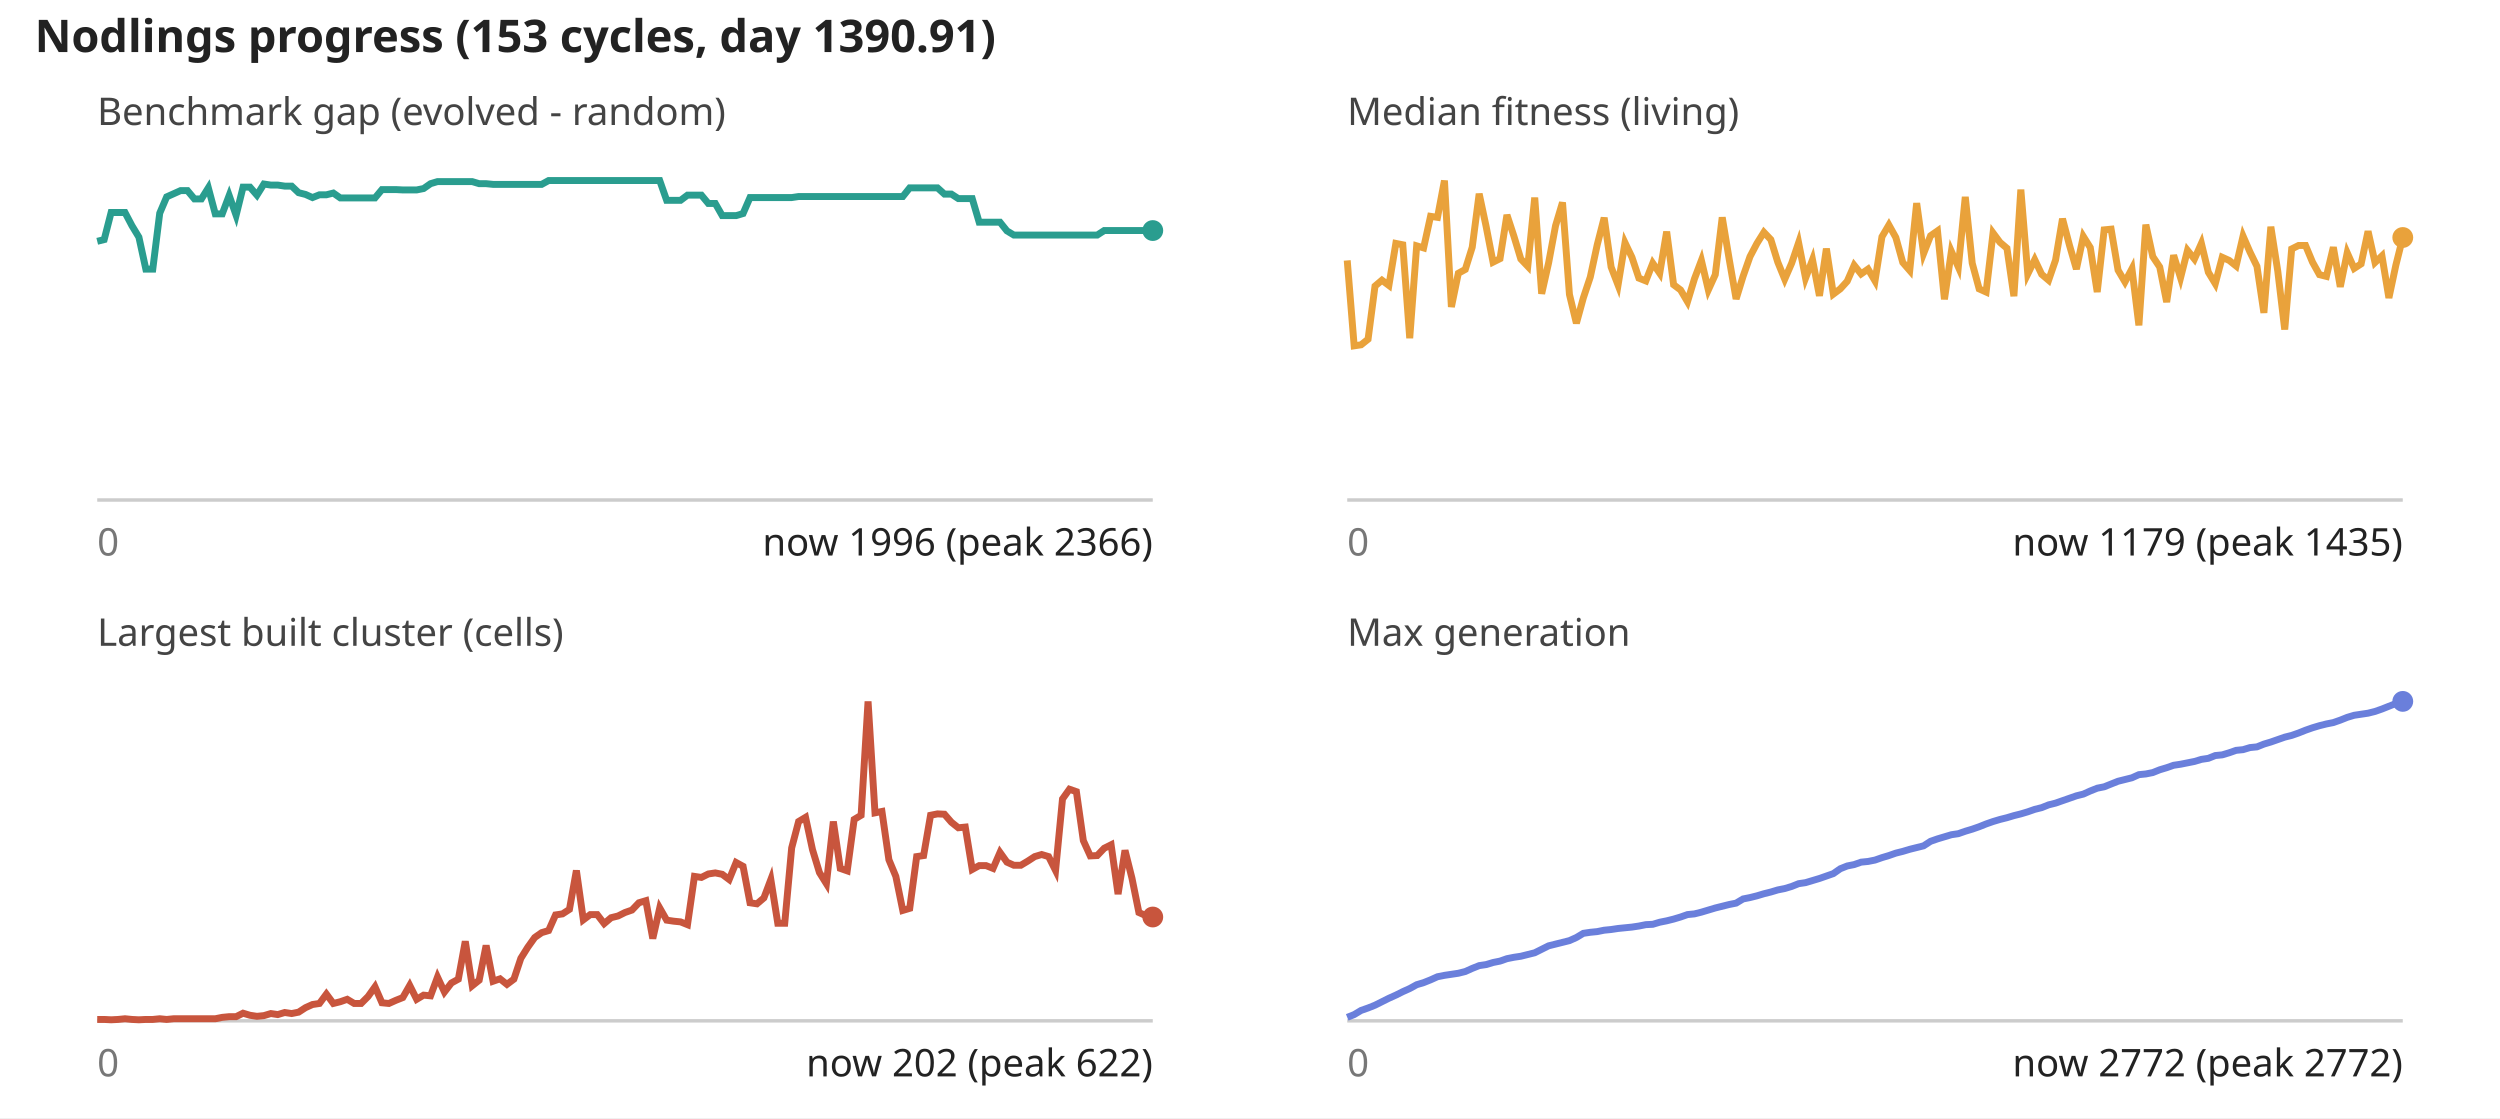
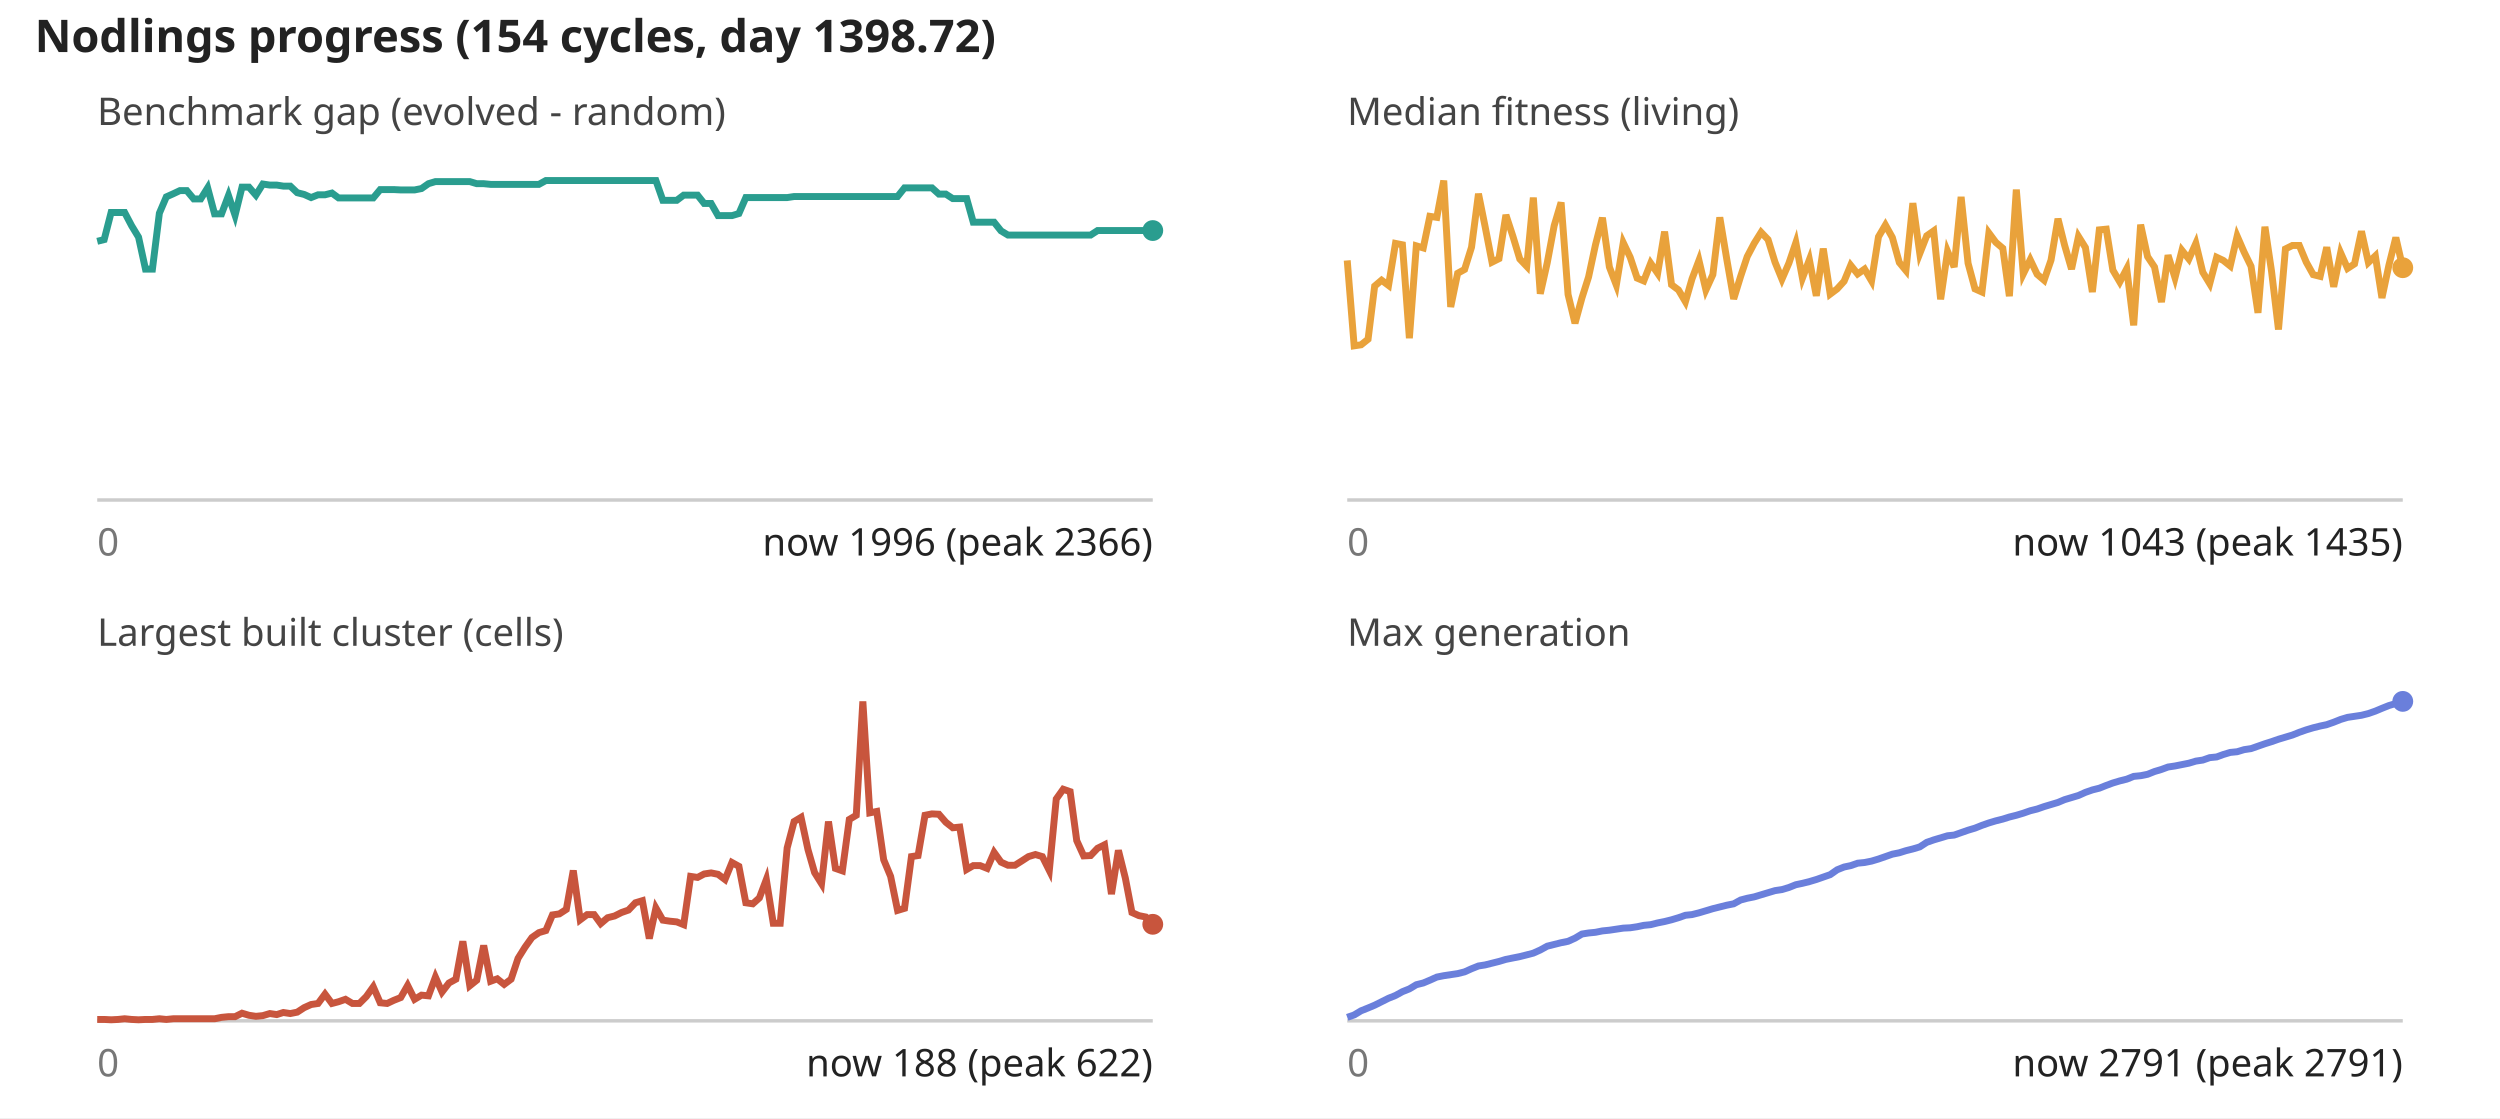
<svg xmlns="http://www.w3.org/2000/svg" viewBox="0 0 720 322" font-family="sans-serif" font-size="11">
  <rect width="100%" height="100%" fill="#fff" />
-   <text x="10" y="15" font-size="13" font-weight="bold" fill="#222">Nodlings progress (153 cycles, day 1390.91)</text>
+   <text x="10" y="15" font-size="13" font-weight="bold" fill="#222">Nodlings progress (154 cycles, day 1398.72)</text>
  <text x="28" y="36" fill="#444">Benchmark gap (evolved - random)</text>
  <line x1="28" y1="144" x2="332" y2="144" stroke="#ccc" />
-   <polyline fill="none" stroke="#2a9d8f" stroke-width="2" points="28.0,69.5 30.0,69.0 32.0,61.2 34.0,61.2 36.0,61.2 38.0,65.0 40.0,68.3 42.0,77.5 44.0,77.5 46.0,61.4 48.0,56.7 50.0,55.8 52.0,54.9 54.0,54.9 56.0,57.3 58.0,57.3 60.0,54.1 62.0,61.6 64.0,61.6 66.0,56.3 68.0,62.0 70.0,53.9 72.0,53.9 74.0,56.2 76.0,53.0 78.0,53.3 80.0,53.3 82.0,53.6 84.0,53.6 86.0,55.5 88.0,56.0 90.0,56.9 92.0,56.1 94.0,56.1 96.0,55.6 98.0,57.0 100.0,57.0 102.0,57.0 104.0,57.0 106.0,57.0 108.0,57.0 110.0,54.6 112.0,54.6 114.0,54.6 116.0,54.7 118.0,54.7 120.0,54.7 122.0,54.3 124.0,52.9 126.0,52.3 128.0,52.3 130.0,52.3 132.0,52.3 134.0,52.3 136.0,52.3 138.0,52.9 140.0,52.9 142.0,53.1 144.0,53.1 146.0,53.1 148.0,53.1 150.0,53.1 152.0,53.1 154.0,53.1 156.0,53.1 158.0,52.0 160.0,52.0 162.0,52.0 164.0,52.0 166.0,52.0 168.0,52.0 170.0,52.0 172.0,52.0 174.0,52.0 176.0,52.0 178.0,52.0 180.0,52.0 182.0,52.0 184.0,52.0 186.0,52.0 188.0,52.0 190.0,52.0 192.0,57.7 194.0,57.7 196.0,57.7 198.0,56.2 200.0,56.2 202.0,56.2 204.0,58.6 206.0,58.6 208.0,62.1 210.0,62.1 212.0,62.1 214.0,61.5 216.0,56.9 218.0,56.9 220.0,56.9 222.0,56.9 224.0,56.9 226.0,56.9 228.0,56.9 230.0,56.6 232.0,56.6 234.0,56.6 236.0,56.6 238.0,56.6 240.0,56.6 242.0,56.6 244.0,56.6 246.0,56.6 248.0,56.6 250.0,56.6 252.0,56.6 254.0,56.6 256.0,56.6 258.0,56.6 260.0,56.6 262.0,54.1 264.0,54.1 266.0,54.1 268.0,54.1 270.0,54.1 272.0,55.9 274.0,55.9 276.0,57.2 278.0,57.2 280.0,57.2 282.0,64.0 284.0,64.0 286.0,64.0 288.0,64.0 290.0,66.5 292.0,67.7 294.0,67.7 296.0,67.7 298.0,67.7 300.0,67.7 302.0,67.7 304.0,67.7 306.0,67.7 308.0,67.7 310.0,67.7 312.0,67.7 314.0,67.7 316.0,67.7 318.0,66.4 320.0,66.4 322.0,66.4 324.0,66.4 326.0,66.4 328.0,66.4 330.0,66.4 332.0,66.4" />
+   <polyline fill="none" stroke="#2a9d8f" stroke-width="2" points="28.0,69.5 30.0,69.0 32.0,61.2 34.0,61.2 35.9,61.2 37.9,65.0 39.9,68.3 41.9,77.5 43.9,77.5 45.9,61.4 47.9,56.7 49.9,55.8 51.8,54.9 53.8,54.9 55.8,57.3 57.8,57.3 59.8,54.1 61.8,61.6 63.8,61.6 65.8,56.3 67.7,62.0 69.7,53.9 71.7,53.9 73.7,56.2 75.7,53.0 77.7,53.3 79.7,53.3 81.6,53.6 83.6,53.6 85.6,55.5 87.6,56.0 89.6,56.9 91.6,56.1 93.6,56.1 95.6,55.6 97.5,57.0 99.5,57.0 101.5,57.0 103.5,57.0 105.5,57.0 107.5,57.0 109.5,54.6 111.5,54.6 113.4,54.6 115.4,54.7 117.4,54.7 119.4,54.7 121.4,54.3 123.4,52.9 125.4,52.3 127.3,52.3 129.3,52.3 131.3,52.3 133.3,52.3 135.3,52.3 137.3,52.9 139.3,52.9 141.3,53.1 143.2,53.1 145.2,53.1 147.2,53.1 149.2,53.1 151.2,53.1 153.2,53.1 155.2,53.1 157.2,52.0 159.1,52.0 161.1,52.0 163.1,52.0 165.1,52.0 167.1,52.0 169.1,52.0 171.1,52.0 173.0,52.0 175.0,52.0 177.0,52.0 179.0,52.0 181.0,52.0 183.0,52.0 185.0,52.0 187.0,52.0 188.9,52.0 190.9,57.7 192.9,57.7 194.9,57.7 196.9,56.2 198.9,56.2 200.9,56.2 202.8,58.6 204.8,58.6 206.8,62.1 208.8,62.1 210.8,62.1 212.8,61.5 214.8,56.9 216.8,56.9 218.7,56.9 220.7,56.9 222.7,56.9 224.7,56.9 226.7,56.9 228.7,56.6 230.7,56.6 232.7,56.6 234.6,56.6 236.6,56.6 238.6,56.6 240.6,56.6 242.6,56.6 244.6,56.6 246.6,56.6 248.5,56.6 250.5,56.6 252.5,56.6 254.5,56.6 256.5,56.6 258.5,56.6 260.5,54.1 262.5,54.1 264.4,54.1 266.4,54.1 268.4,54.1 270.4,55.9 272.4,55.9 274.4,57.2 276.4,57.2 278.4,57.2 280.3,64.0 282.3,64.0 284.3,64.0 286.3,64.0 288.3,66.5 290.3,67.7 292.3,67.7 294.2,67.7 296.2,67.7 298.2,67.7 300.2,67.7 302.2,67.7 304.2,67.7 306.2,67.7 308.2,67.7 310.1,67.7 312.1,67.7 314.1,67.7 316.1,66.4 318.1,66.4 320.1,66.4 322.1,66.4 324.1,66.4 326.0,66.4 328.0,66.4 330.0,66.4 332.0,66.4" />
  <circle cx="332.0" cy="66.4" r="3" fill="#2a9d8f" />
  <text x="28" y="160" fill="#777">0</text>
  <text x="332" y="160" text-anchor="end" fill="#222">now 1996 (peak 2366)</text>
  <text x="388" y="36" fill="#444">Median fitness (living)</text>
  <line x1="388" y1="144" x2="692" y2="144" stroke="#ccc" />
-   <polyline fill="none" stroke="#e9a23b" stroke-width="2" points="388.0,75.0 390.0,99.6 392.0,99.3 394.0,97.7 396.0,82.4 398.0,80.7 400.0,82.2 402.0,70.1 404.0,70.5 406.0,97.4 408.0,70.8 410.0,71.4 412.0,62.3 414.0,62.6 416.0,52.0 418.0,88.4 420.0,78.7 422.0,77.6 424.0,71.2 426.0,55.8 428.0,65.2 430.0,75.5 432.0,74.5 434.0,61.9 436.0,68.0 438.0,74.6 440.0,76.7 442.0,56.9 444.0,84.6 446.0,75.7 448.0,65.0 450.0,58.3 452.0,84.8 454.0,93.1 456.0,85.8 458.0,79.8 460.0,70.5 462.0,62.7 464.0,76.9 466.0,82.1 468.0,69.9 470.0,74.1 472.0,80.1 474.0,80.9 476.0,75.8 478.0,78.7 480.0,66.7 482.0,82.0 484.0,83.5 486.0,86.9 488.0,80.3 490.0,75.0 492.0,83.5 494.0,79.1 496.0,62.6 498.0,74.6 500.0,86.1 502.0,79.6 504.0,73.9 506.0,70.1 508.0,66.9 510.0,69.0 512.0,75.5 514.0,80.4 516.0,75.8 518.0,69.9 520.0,80.1 522.0,74.8 524.0,85.2 526.0,71.6 528.0,84.7 530.0,83.2 532.0,81.0 534.0,76.4 536.0,78.9 538.0,77.5 540.0,80.9 542.0,68.2 544.0,64.8 546.0,68.4 548.0,75.6 550.0,77.9 552.0,58.5 554.0,73.0 556.0,67.9 558.0,66.5 560.0,86.2 562.0,72.4 564.0,76.9 566.0,56.7 568.0,75.8 570.0,83.2 572.0,84.1 574.0,67.1 576.0,69.8 578.0,71.5 580.0,85.3 582.0,54.6 584.0,78.9 586.0,74.8 588.0,79.0 590.0,80.7 592.0,74.9 594.0,63.0 596.0,70.6 598.0,77.5 600.0,68.1 602.0,71.3 604.0,84.1 606.0,66.2 608.0,66.0 610.0,77.8 612.0,81.2 614.0,77.4 616.0,93.7 618.0,64.7 620.0,73.9 622.0,76.9 624.0,87.0 626.0,73.5 628.0,80.0 630.0,72.1 632.0,74.6 634.0,70.1 636.0,78.4 638.0,81.7 640.0,74.1 642.0,75.0 644.0,76.6 646.0,68.0 648.0,72.6 650.0,76.7 652.0,90.1 654.0,65.3 656.0,78.1 658.0,94.9 660.0,71.7 662.0,70.7 664.0,70.7 666.0,75.5 668.0,79.1 670.0,79.6 672.0,71.2 674.0,82.6 676.0,72.8 678.0,77.3 680.0,76.0 682.0,66.6 684.0,75.6 686.0,73.7 688.0,85.8 690.0,76.4 692.0,68.4" />
-   <circle cx="692.0" cy="68.4" r="3" fill="#e9a23b" />
+   <polyline fill="none" stroke="#e9a23b" stroke-width="2" points="388.0,75.0 390.0,99.6 392.0,99.3 394.0,97.7 395.9,82.4 397.9,80.7 399.9,82.2 401.9,70.1 403.9,70.5 405.9,97.4 407.9,70.8 409.9,71.4 411.8,62.3 413.8,62.6 415.8,52.0 417.8,88.4 419.8,78.7 421.8,77.6 423.8,71.2 425.8,55.8 427.7,65.2 429.7,75.5 431.7,74.5 433.7,61.9 435.7,68.0 437.7,74.6 439.7,76.7 441.6,56.9 443.6,84.6 445.6,75.7 447.6,65.0 449.6,58.3 451.6,84.8 453.6,93.1 455.6,85.8 457.5,79.8 459.5,70.5 461.5,62.7 463.5,76.9 465.5,82.1 467.5,69.9 469.5,74.1 471.5,80.1 473.4,80.9 475.4,75.8 477.4,78.7 479.4,66.7 481.4,82.0 483.4,83.5 485.4,86.9 487.3,80.3 489.3,75.0 491.3,83.5 493.3,79.1 495.3,62.6 497.3,74.6 499.3,86.1 501.3,79.6 503.2,73.9 505.2,70.1 507.2,66.9 509.2,69.0 511.2,75.5 513.2,80.4 515.2,75.8 517.2,69.9 519.1,80.1 521.1,74.8 523.1,85.2 525.1,71.6 527.1,84.7 529.1,83.2 531.1,81.0 533.0,76.4 535.0,78.9 537.0,77.5 539.0,80.9 541.0,68.2 543.0,64.8 545.0,68.4 547.0,75.6 548.9,77.9 550.9,58.5 552.9,73.0 554.9,67.9 556.9,66.5 558.9,86.2 560.9,72.4 562.8,76.9 564.8,56.7 566.8,75.8 568.8,83.2 570.8,84.1 572.8,67.1 574.8,69.8 576.8,71.5 578.7,85.3 580.7,54.6 582.7,78.9 584.7,74.8 586.7,79.0 588.7,80.7 590.7,74.9 592.7,63.0 594.6,70.6 596.6,77.5 598.6,68.1 600.6,71.3 602.6,84.1 604.6,66.2 606.6,66.0 608.5,77.8 610.5,81.2 612.5,77.4 614.5,93.7 616.5,64.7 618.5,73.9 620.5,76.9 622.5,87.0 624.4,73.5 626.4,80.0 628.4,72.1 630.4,74.6 632.4,70.1 634.4,78.4 636.4,81.7 638.4,74.1 640.3,75.0 642.3,76.6 644.3,68.0 646.3,72.6 648.3,76.7 650.3,90.1 652.3,65.3 654.2,78.1 656.2,94.9 658.2,71.7 660.2,70.7 662.2,70.7 664.2,75.5 666.2,79.1 668.2,79.6 670.1,71.2 672.1,82.6 674.1,72.8 676.1,77.3 678.1,76.0 680.1,66.6 682.1,75.6 684.1,73.7 686.0,85.8 688.0,76.4 690.0,68.4 692.0,77.1" />
+   <circle cx="692.0" cy="77.1" r="3" fill="#e9a23b" />
  <text x="388" y="160" fill="#777">0</text>
-   <text x="692" y="160" text-anchor="end" fill="#222">now 1179 (peak 1435)</text>
+   <text x="692" y="160" text-anchor="end" fill="#222">now 1043 (peak 1435)</text>
  <text x="28" y="186" fill="#444">Largest built cluster (cells)</text>
  <line x1="28" y1="294" x2="332" y2="294" stroke="#ccc" />
-   <polyline fill="none" stroke="#c8553d" stroke-width="2" points="28.0,293.6 30.0,293.6 32.0,293.7 34.0,293.6 36.0,293.4 38.0,293.6 40.0,293.7 42.0,293.6 44.0,293.6 46.0,293.4 48.0,293.6 50.0,293.4 52.0,293.4 54.0,293.4 56.0,293.4 58.0,293.4 60.0,293.4 62.0,293.4 64.0,293.0 66.0,292.8 68.0,292.8 70.0,291.8 72.0,292.4 74.0,292.7 76.0,292.5 78.0,291.9 80.0,292.2 82.0,291.6 84.0,291.9 86.0,291.5 88.0,290.2 90.0,289.3 92.0,289.0 94.0,286.3 96.0,289.0 98.0,288.5 100.0,287.8 102.0,289.0 104.0,289.0 106.0,287.0 108.0,284.2 110.0,288.8 112.0,289.0 114.0,288.1 116.0,287.3 118.0,283.8 120.0,287.8 122.0,286.6 124.0,286.8 126.0,281.4 128.0,285.7 130.0,283.1 132.0,282.0 134.0,271.1 136.0,283.9 138.0,282.3 140.0,272.3 142.0,282.6 144.0,281.9 146.0,283.5 148.0,282.0 150.0,276.0 152.0,272.8 154.0,270.0 156.0,268.6 158.0,268.0 160.0,263.5 162.0,263.2 164.0,261.9 166.0,250.7 168.0,264.9 170.0,263.4 172.0,263.4 174.0,266.0 176.0,264.3 178.0,263.8 180.0,262.8 182.0,262.1 184.0,260.0 186.0,259.4 188.0,270.3 190.0,261.5 192.0,265.0 194.0,265.3 196.0,265.5 198.0,266.3 200.0,252.4 202.0,252.7 204.0,251.7 206.0,251.4 208.0,251.8 210.0,253.3 212.0,248.4 214.0,249.5 216.0,260.0 218.0,260.3 220.0,258.6 222.0,253.3 224.0,265.9 226.0,265.9 228.0,244.2 230.0,236.6 232.0,235.4 234.0,244.7 236.0,251.3 238.0,254.5 240.0,236.6 242.0,250.1 244.0,250.8 246.0,236.0 248.0,234.8 250.0,202.0 252.0,234.1 254.0,233.7 256.0,247.6 258.0,252.4 260.0,262.2 262.0,261.6 264.0,246.7 266.0,246.4 268.0,234.8 270.0,234.4 272.0,234.5 274.0,236.8 276.0,238.4 278.0,238.2 280.0,250.4 282.0,249.3 284.0,249.3 286.0,250.1 288.0,245.5 290.0,248.3 292.0,249.2 294.0,249.2 296.0,248.0 298.0,246.7 300.0,246.1 302.0,246.7 304.0,250.7 306.0,230.1 308.0,227.3 310.0,228.0 312.0,242.1 314.0,246.5 316.0,246.4 318.0,244.3 320.0,243.3 322.0,257.5 324.0,244.9 326.0,252.9 328.0,262.8 330.0,263.7 332.0,264.1" />
-   <circle cx="332.0" cy="264.1" r="3" fill="#c8553d" />
+   <polyline fill="none" stroke="#c8553d" stroke-width="2" points="28.0,293.6 30.0,293.6 32.0,293.7 34.0,293.6 35.9,293.4 37.9,293.6 39.9,293.7 41.9,293.6 43.9,293.6 45.9,293.4 47.9,293.6 49.9,293.4 51.8,293.4 53.8,293.4 55.8,293.4 57.8,293.4 59.8,293.4 61.8,293.4 63.8,293.0 65.8,292.8 67.7,292.8 69.7,291.8 71.7,292.4 73.7,292.7 75.7,292.5 77.7,291.9 79.7,292.2 81.6,291.6 83.6,291.9 85.6,291.5 87.6,290.2 89.6,289.3 91.6,289.0 93.6,286.3 95.6,289.0 97.5,288.5 99.5,287.8 101.5,289.0 103.5,289.0 105.5,287.0 107.5,284.2 109.5,288.8 111.5,289.0 113.4,288.1 115.4,287.3 117.4,283.8 119.4,287.8 121.4,286.6 123.4,286.8 125.4,281.4 127.3,285.7 129.3,283.1 131.3,282.0 133.3,271.1 135.3,283.9 137.3,282.3 139.3,272.3 141.3,282.6 143.2,281.9 145.2,283.5 147.2,282.0 149.2,276.0 151.2,272.8 153.2,270.0 155.2,268.6 157.2,268.0 159.1,263.5 161.1,263.2 163.1,261.9 165.1,250.7 167.1,264.9 169.1,263.4 171.1,263.4 173.0,266.0 175.0,264.3 177.0,263.8 179.0,262.8 181.0,262.1 183.0,260.0 185.0,259.4 187.0,270.3 188.9,261.5 190.9,265.0 192.9,265.3 194.9,265.5 196.9,266.3 198.9,252.4 200.9,252.7 202.8,251.7 204.8,251.4 206.8,251.8 208.8,253.3 210.8,248.4 212.8,249.5 214.8,260.0 216.8,260.3 218.7,258.6 220.7,253.3 222.7,265.9 224.7,265.9 226.7,244.2 228.7,236.6 230.7,235.4 232.7,244.7 234.6,251.3 236.6,254.5 238.6,236.6 240.6,250.1 242.6,250.8 244.6,236.0 246.6,234.8 248.5,202.0 250.5,234.1 252.5,233.7 254.5,247.6 256.5,252.4 258.5,262.2 260.5,261.6 262.5,246.7 264.4,246.4 266.4,234.8 268.4,234.4 270.4,234.5 272.4,236.8 274.4,238.4 276.4,238.2 278.4,250.4 280.3,249.3 282.3,249.3 284.3,250.1 286.3,245.5 288.3,248.3 290.3,249.2 292.3,249.2 294.2,248.0 296.2,246.7 298.2,246.1 300.2,246.7 302.2,250.7 304.2,230.1 306.2,227.3 308.2,228.0 310.1,242.1 312.1,246.5 314.1,246.4 316.1,244.3 318.1,243.3 320.1,257.5 322.1,244.9 324.1,252.9 326.0,262.8 328.0,263.7 330.0,264.1 332.0,266.2" />
+   <circle cx="332.0" cy="266.2" r="3" fill="#c8553d" />
  <text x="28" y="310" fill="#777">0</text>
-   <text x="332" y="310" text-anchor="end" fill="#222">now 202 (peak 622)</text>
+   <text x="332" y="310" text-anchor="end" fill="#222">now 188 (peak 622)</text>
  <text x="388" y="186" fill="#444">Max generation</text>
  <line x1="388" y1="294" x2="692" y2="294" stroke="#ccc" />
-   <polyline fill="none" stroke="#6a7fdb" stroke-width="2" points="388.0,293.0 390.0,292.2 392.0,291.0 394.0,290.3 396.0,289.5 398.0,288.5 400.0,287.5 402.0,286.6 404.0,285.6 406.0,284.7 408.0,283.6 410.0,283.0 412.0,282.2 414.0,281.3 416.0,280.9 418.0,280.6 420.0,280.3 422.0,279.8 424.0,278.9 426.0,278.1 428.0,277.8 430.0,277.2 432.0,276.8 434.0,276.1 436.0,275.7 438.0,275.4 440.0,274.9 442.0,274.4 444.0,273.4 446.0,272.4 448.0,271.9 450.0,271.4 452.0,270.9 454.0,270.0 456.0,268.8 458.0,268.5 460.0,268.3 462.0,267.9 464.0,267.7 466.0,267.4 468.0,267.2 470.0,267.0 472.0,266.7 474.0,266.3 476.0,266.2 478.0,265.6 480.0,265.2 482.0,264.7 484.0,264.1 486.0,263.4 488.0,263.2 490.0,262.7 492.0,262.1 494.0,261.5 496.0,261.0 498.0,260.5 500.0,260.1 502.0,258.9 504.0,258.5 506.0,258.0 508.0,257.4 510.0,256.9 512.0,256.3 514.0,255.9 516.0,255.3 518.0,254.5 520.0,254.2 522.0,253.6 524.0,253.0 526.0,252.3 528.0,251.6 530.0,250.2 532.0,249.4 534.0,249.0 536.0,248.3 538.0,248.1 540.0,247.7 542.0,247.0 544.0,246.4 546.0,245.7 548.0,245.2 550.0,244.6 552.0,244.1 554.0,243.6 556.0,242.3 558.0,241.6 560.0,241.0 562.0,240.4 564.0,240.1 566.0,239.4 568.0,238.8 570.0,238.1 572.0,237.3 574.0,236.6 576.0,236.0 578.0,235.5 580.0,234.9 582.0,234.4 584.0,233.8 586.0,233.1 588.0,232.6 590.0,231.8 592.0,231.3 594.0,230.6 596.0,229.9 598.0,229.2 600.0,228.7 602.0,227.8 604.0,227.0 606.0,226.6 608.0,225.8 610.0,225.0 612.0,224.5 614.0,224.0 616.0,223.1 618.0,222.9 620.0,222.5 622.0,221.7 624.0,221.1 626.0,220.4 628.0,220.1 630.0,219.7 632.0,219.3 634.0,218.7 636.0,218.4 638.0,217.6 640.0,217.4 642.0,216.8 644.0,216.1 646.0,215.9 648.0,215.3 650.0,215.1 652.0,214.3 654.0,213.7 656.0,213.0 658.0,212.3 660.0,211.8 662.0,211.1 664.0,210.3 666.0,209.6 668.0,209.0 670.0,208.5 672.0,208.1 674.0,207.4 676.0,206.6 678.0,206.0 680.0,205.7 682.0,205.4 684.0,204.9 686.0,204.2 688.0,203.4 690.0,202.6 692.0,202.0" />
+   <polyline fill="none" stroke="#6a7fdb" stroke-width="2" points="388.0,293.0 390.0,292.3 392.0,291.1 394.0,290.3 395.9,289.5 397.9,288.5 399.9,287.5 401.9,286.7 403.9,285.6 405.9,284.8 407.9,283.6 409.9,283.1 411.8,282.3 413.8,281.4 415.8,281.0 417.8,280.7 419.8,280.4 421.8,279.9 423.8,279.0 425.8,278.2 427.7,277.9 429.7,277.4 431.7,276.9 433.7,276.3 435.7,275.9 437.7,275.5 439.7,275.0 441.6,274.5 443.6,273.6 445.6,272.5 447.6,272.0 449.6,271.5 451.6,271.1 453.6,270.2 455.6,269.0 457.5,268.7 459.5,268.5 461.5,268.1 463.5,267.9 465.5,267.6 467.5,267.3 469.5,267.2 471.5,266.9 473.4,266.5 475.4,266.3 477.4,265.8 479.4,265.4 481.4,264.9 483.4,264.3 485.4,263.6 487.3,263.4 489.3,262.9 491.3,262.3 493.3,261.7 495.3,261.2 497.3,260.7 499.3,260.3 501.3,259.2 503.2,258.7 505.2,258.3 507.2,257.7 509.2,257.1 511.2,256.5 513.2,256.2 515.2,255.6 517.2,254.8 519.1,254.4 521.1,253.9 523.1,253.3 525.1,252.6 527.1,251.9 529.1,250.5 531.1,249.7 533.0,249.3 535.0,248.6 537.0,248.4 539.0,248.0 541.0,247.4 543.0,246.7 545.0,246.0 547.0,245.6 548.9,245.0 550.9,244.5 552.9,243.9 554.9,242.6 556.9,241.9 558.9,241.3 560.9,240.7 562.8,240.5 564.8,239.8 566.8,239.1 568.8,238.5 570.8,237.7 572.8,237.0 574.8,236.4 576.8,235.9 578.7,235.3 580.7,234.8 582.7,234.2 584.7,233.5 586.7,233.0 588.7,232.3 590.7,231.7 592.7,231.1 594.6,230.3 596.6,229.7 598.6,229.1 600.6,228.2 602.6,227.5 604.6,227.0 606.6,226.2 608.5,225.5 610.5,224.9 612.5,224.4 614.5,223.6 616.5,223.4 618.5,223.0 620.5,222.2 622.5,221.6 624.4,220.9 626.4,220.6 628.4,220.2 630.4,219.8 632.4,219.2 634.4,218.9 636.4,218.2 638.4,218.0 640.3,217.3 642.3,216.7 644.3,216.5 646.3,215.9 648.3,215.6 650.3,214.9 652.3,214.2 654.2,213.6 656.2,212.9 658.2,212.3 660.2,211.7 662.2,210.9 664.2,210.2 666.2,209.6 668.2,209.1 670.1,208.7 672.1,208.0 674.1,207.2 676.1,206.6 678.1,206.3 680.1,206.0 682.1,205.5 684.1,204.8 686.0,204.0 688.0,203.2 690.0,202.6 692.0,202.0" />
  <circle cx="692.0" cy="202.0" r="3" fill="#6a7fdb" />
  <text x="388" y="310" fill="#777">0</text>
-   <text x="692" y="310" text-anchor="end" fill="#222">now 2772 (peak 2772)</text>
+   <text x="692" y="310" text-anchor="end" fill="#222">now 2791 (peak 2791)</text>
</svg>
